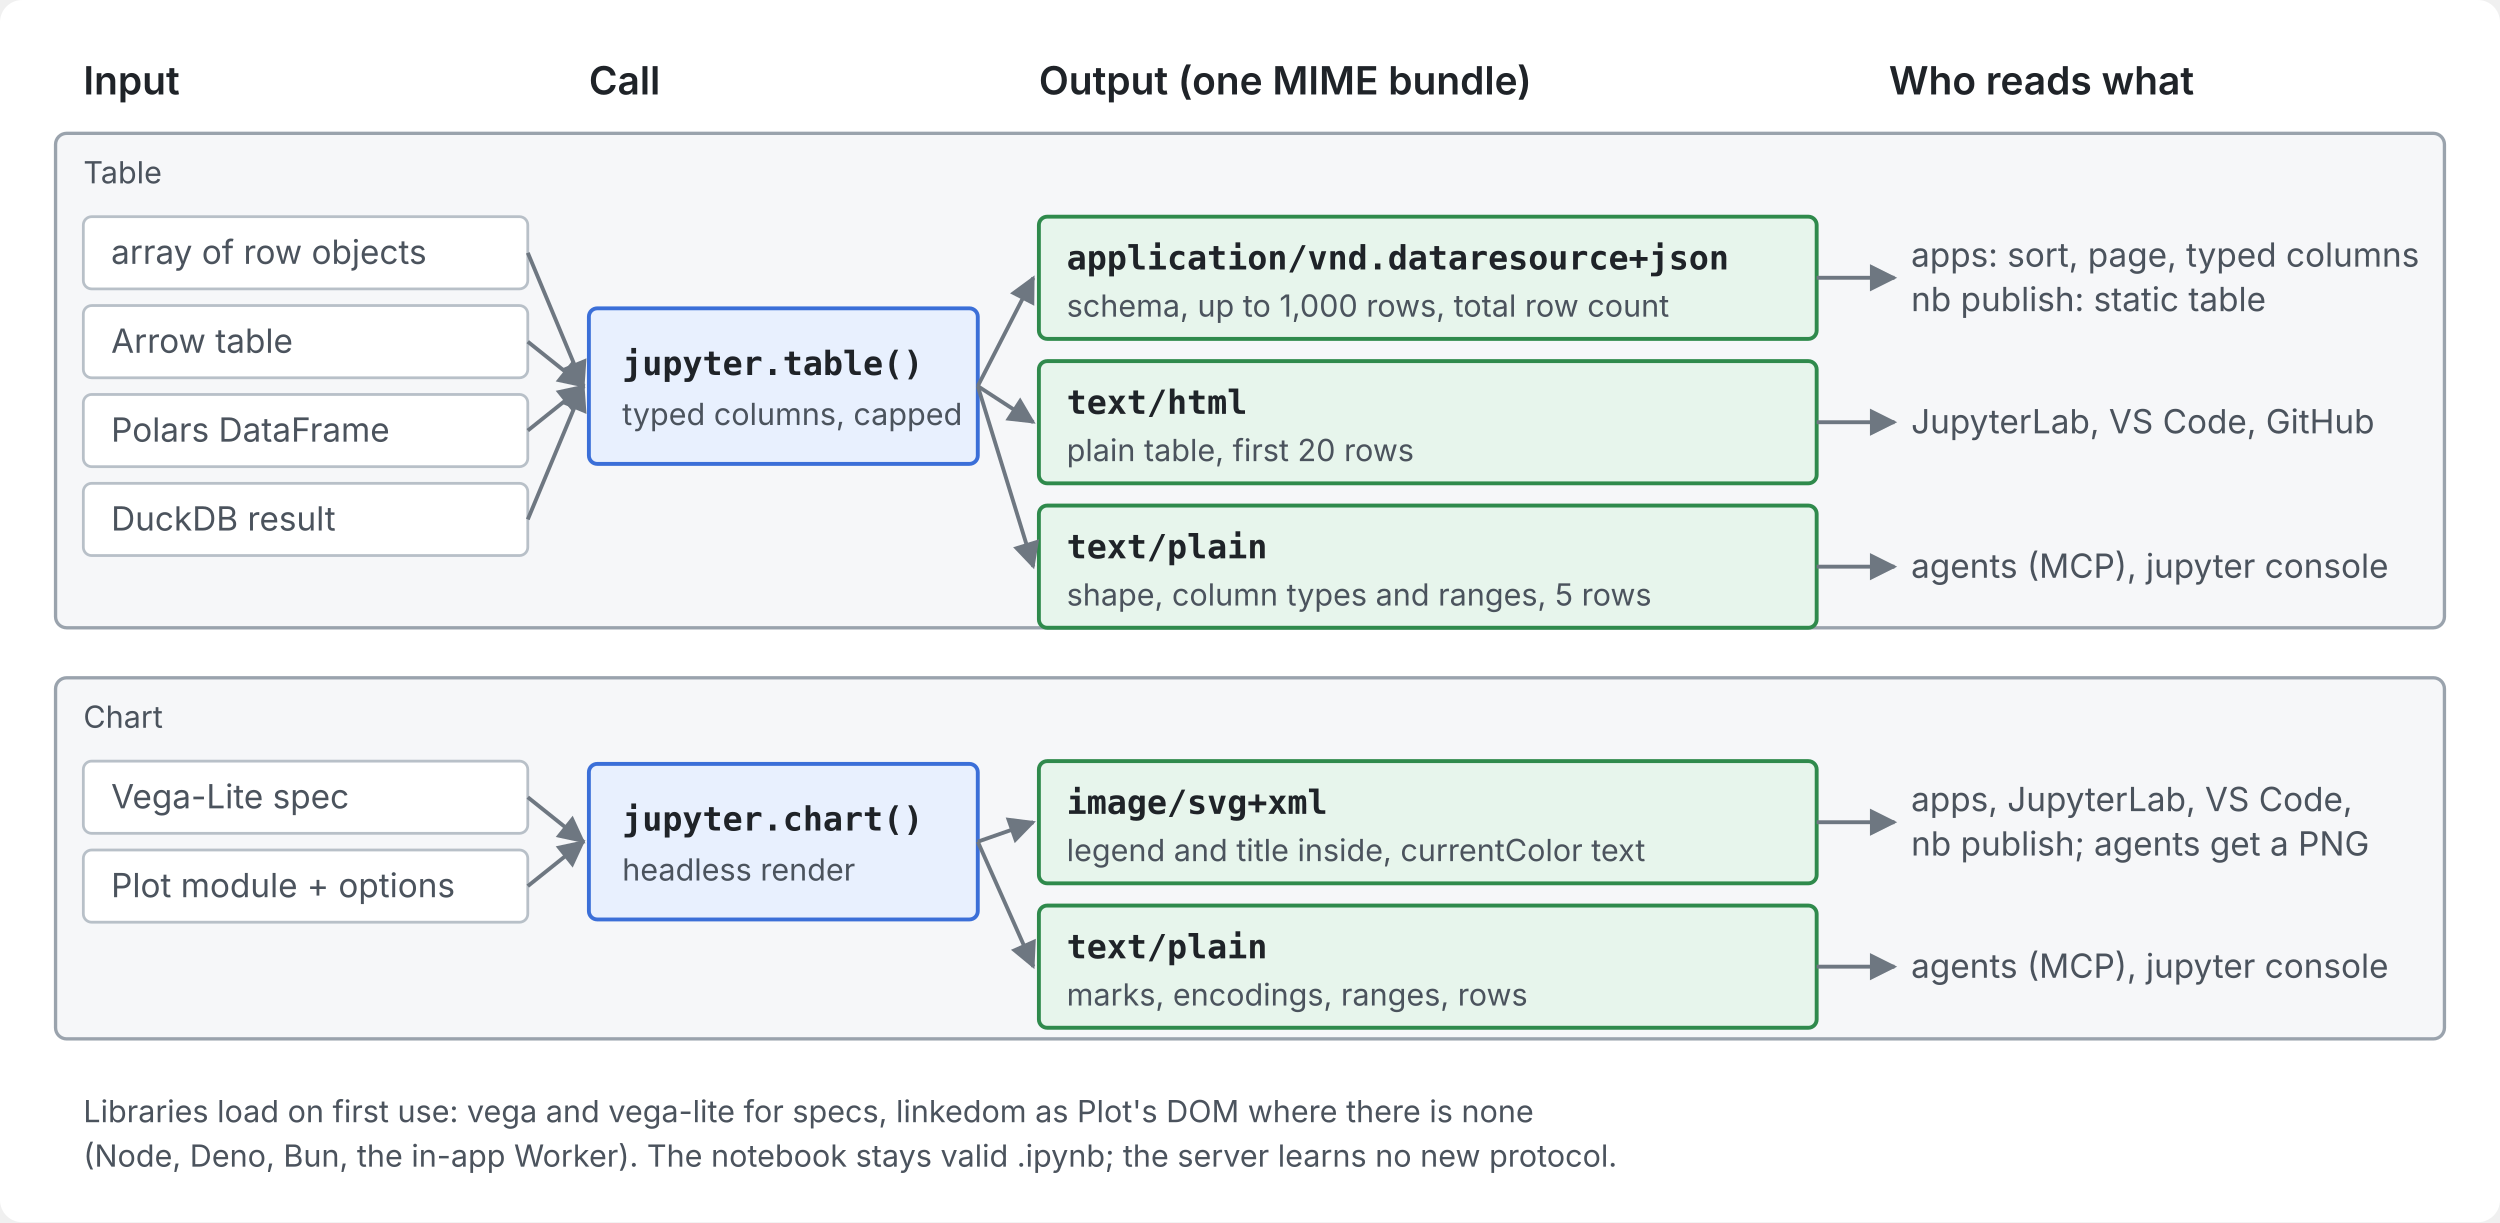
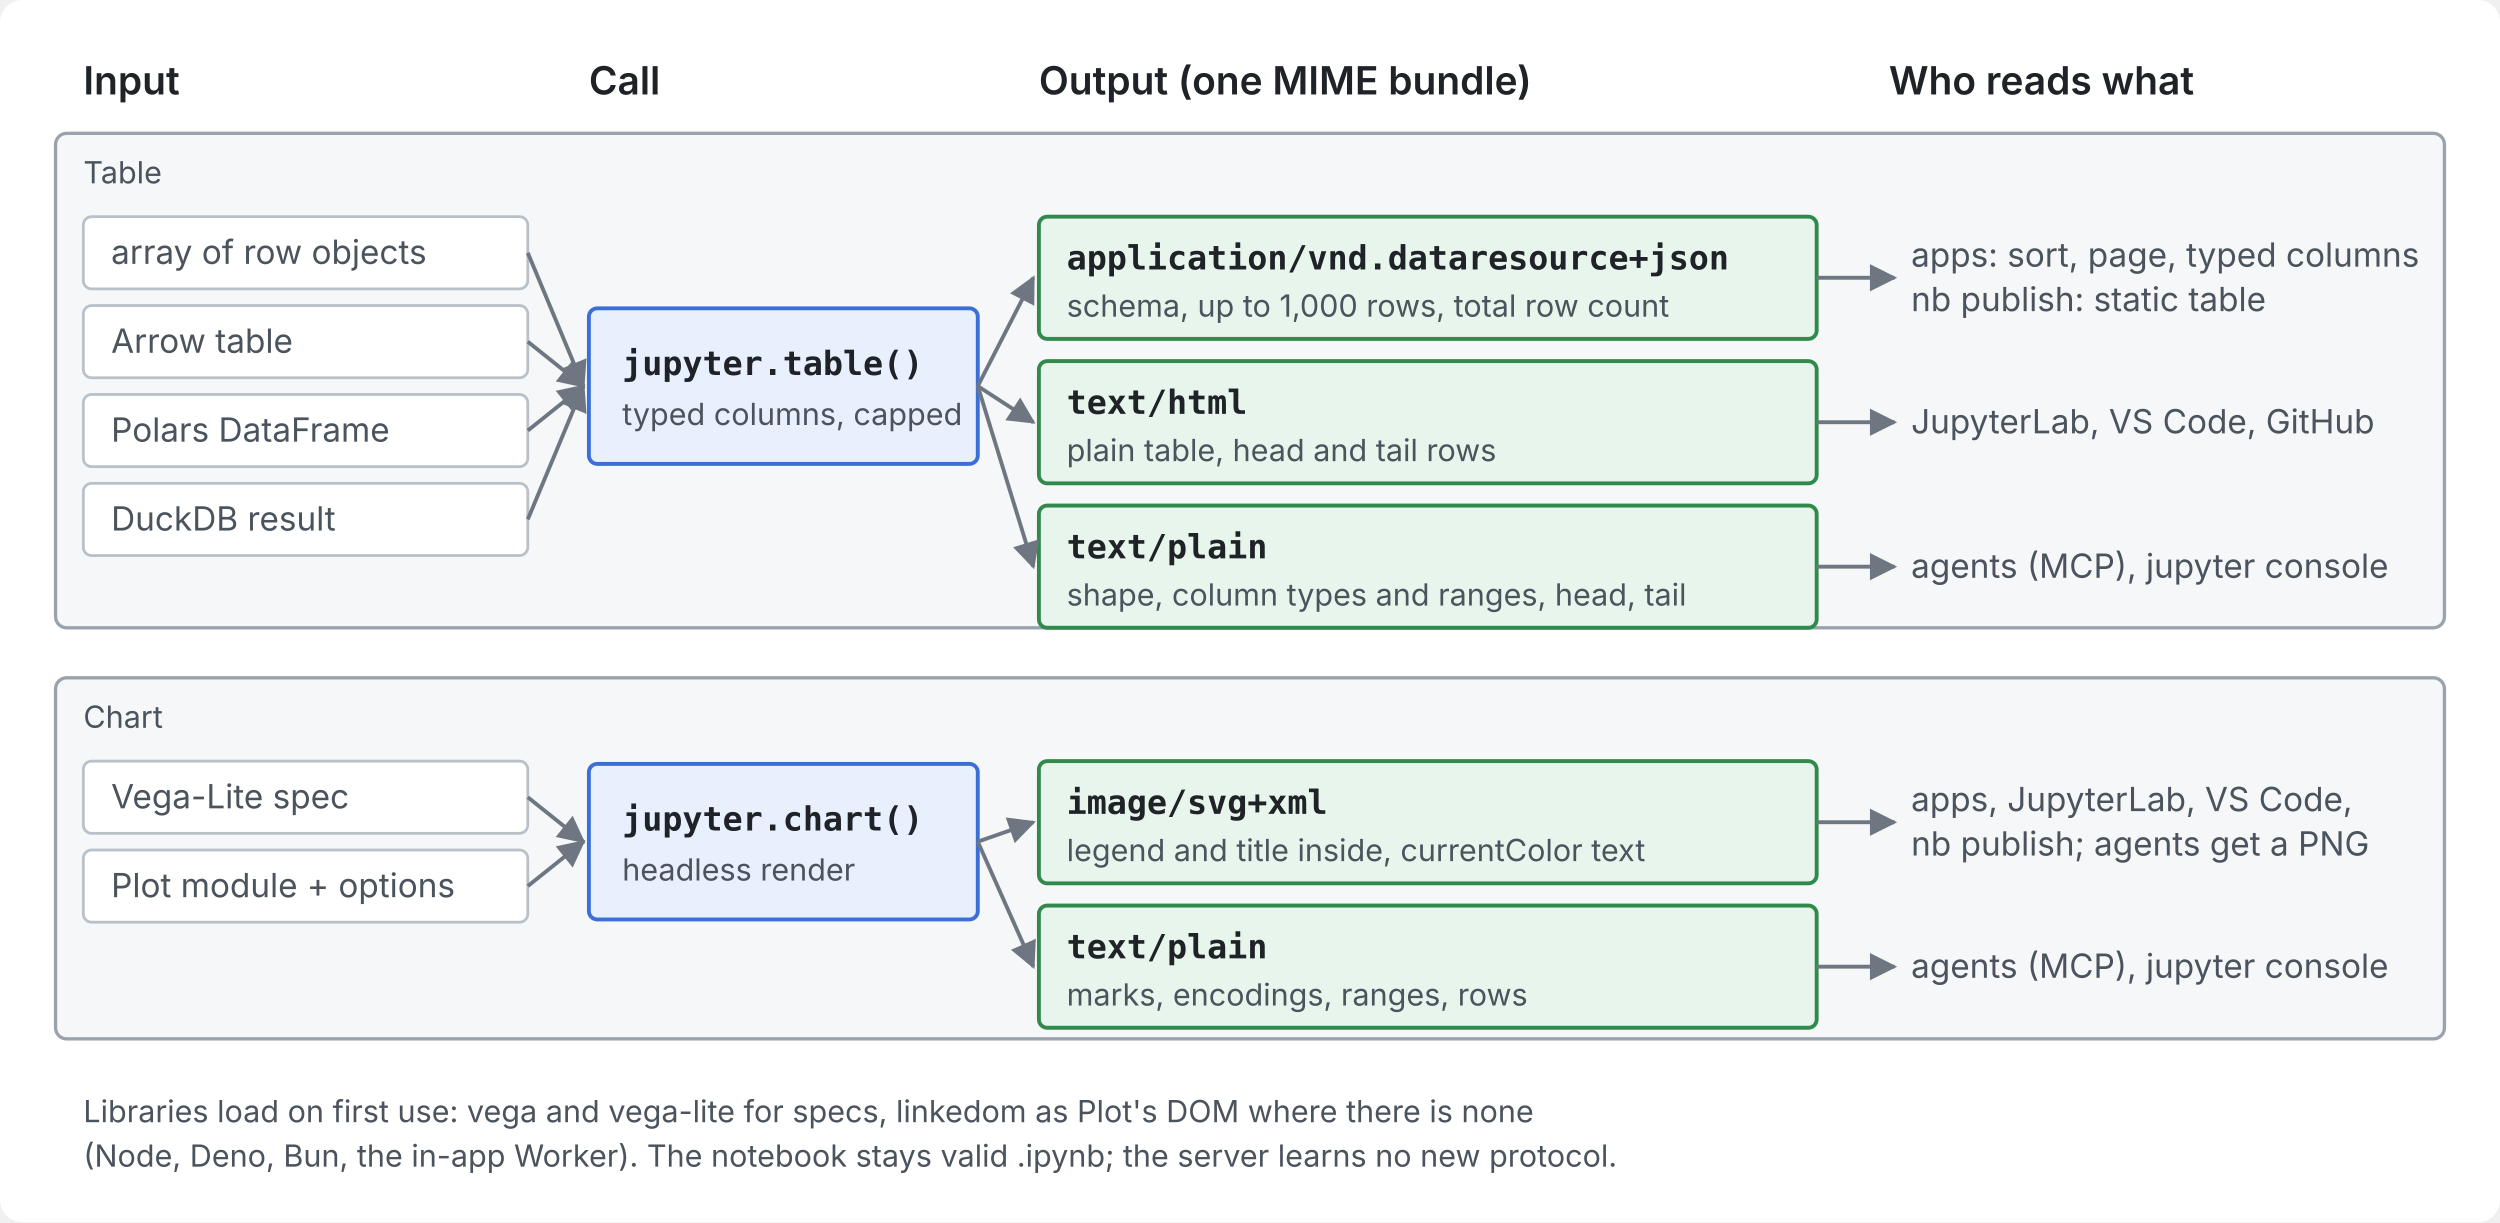
- <svg xmlns="http://www.w3.org/2000/svg" viewBox="0 0 900 440" width="900" height="440" role="img" aria-label="Two rows. Table: rows, an Arrow table, a Polars DataFrame or a DuckDB result go to jupyter.table, which writes one output with three parts: application/vnd.dataresource+json with the schema and up to 1,000 rows, a text/html table of the first 20 rows, and a text/plain summary. The Ganymede apps render the first part as a table with sorting, paging and typed columns; JupyterLab and VS Code show the HTML; ganymede nb publish renders a static table from the JSON; agents read the text. Chart: a Vega-Lite spec or Observable Plot options go to jupyter.chart, which renders SVG with the legend inside and a text/plain summary. The apps, JupyterLab, VS Code and the published page all show the SVG; agents read the summary or get the SVG as a PNG.">
+ <svg xmlns="http://www.w3.org/2000/svg" viewBox="0 0 900 440" width="900" height="440" role="img" aria-label="Two rows. Table: rows, an Arrow table, a Polars DataFrame or a DuckDB result go to jupyter.table, which writes one output with three parts: application/vnd.dataresource+json with the schema and up to 1,000 rows, a text/html table of head and tail rows, and a text/plain summary. The Ganymede apps render the first part as a table with sorting, paging and typed columns; JupyterLab and VS Code show the HTML; ganymede nb publish renders a static table from the JSON; agents read the text. Chart: a Vega-Lite spec or Observable Plot options go to jupyter.chart, which renders SVG with the legend inside and a text/plain summary. The apps, JupyterLab, VS Code and the published page all show the SVG; agents read the summary or get the SVG as a PNG.">
  <style>
    .bg { fill: #ffffff; }
    .box { fill: #f6f7f9; stroke: #9aa3ad; stroke-width: 1.2; }
    .inner { fill: #ffffff; stroke: #b8c0c8; stroke-width: 1; }
    .acc { fill: #e8f0fe; stroke: #3b6fd8; stroke-width: 1.4; }
    .warn { fill: #fdf0e6; stroke: #c96a1b; stroke-width: 1.4; }
    .ok { fill: #e7f5ec; stroke: #2f8a4c; stroke-width: 1.4; }
    .dash { stroke-dasharray: 5 4; }
    .warnpill { fill: #c96a1b; }
    .tw { font: 600 12px system-ui, -apple-system, "Segoe UI", sans-serif; fill: #ffffff; }
    .t { font: 600 14px system-ui, -apple-system, "Segoe UI", sans-serif; fill: #1f2328; }
    .s { font: 12px system-ui, -apple-system, "Segoe UI", sans-serif; fill: #4b535d; }
    .m { font: 600 12px ui-monospace, SFMono-Regular, Menlo, Consolas, monospace; fill: #1f2328; }
    .l { font: 11px system-ui, -apple-system, "Segoe UI", sans-serif; fill: #4b535d; }
    .ln { stroke: #6e7781; stroke-width: 1.4; fill: none; }
    .life { stroke: #9aa3ad; stroke-width: 1; stroke-dasharray: 4 4; fill: none; }
    .hl { stroke: #3b6fd8; stroke-width: 1.6; fill: none; }
    .ah { fill: #6e7781; }
    .ahb { fill: #3b6fd8; }
    @media (prefers-color-scheme: dark) {
      .bg { fill: #1b1b1f; }
      .box { fill: #25262b; stroke: #5c6370; }
      .inner { fill: #1b1b1f; stroke: #4a505a; }
      .acc { fill: #1e2a44; stroke: #6b9bff; }
      .warn { fill: #3a2a1c; stroke: #e0904a; }
      .ok { fill: #1d3326; stroke: #5cc27e; }
      .warnpill { fill: #e0904a; }
      .tw { fill: #1b1b1f; }
      .t, .m { fill: #e6e8eb; }
      .s, .l { fill: #b6bcc4; }
      .ln { stroke: #a0a7b0; }
      .life { stroke: #5c6370; }
      .hl { stroke: #6b9bff; }
      .ah { fill: #a0a7b0; }
      .ahb { fill: #6b9bff; }
    }
  </style>
  <defs>
    <marker id="a" viewBox="0 0 10 10" refX="9" refY="5" markerWidth="7" markerHeight="7" orient="auto-start-reverse">
      <path class="ah" d="M0,0 L10,5 L0,10 z" />
    </marker>
    <marker id="b" viewBox="0 0 10 10" refX="9" refY="5" markerWidth="7" markerHeight="7" orient="auto-start-reverse">
      <path class="ahb" d="M0,0 L10,5 L0,10 z" />
    </marker>
  </defs>
  <rect class="bg" x="0" y="0" width="900" height="440" rx="8" />
  <text class="t" x="30" y="34">Input</text>
  <text class="t" x="212" y="34">Call</text>
  <text class="t" x="374" y="34">Output (one MIME bundle)</text>
  <text class="t" x="680" y="34">Who reads what</text>
  <rect class="box" x="20" y="48" width="860" height="178" rx="4" />
  <text class="l" x="30" y="66">Table</text>
  <rect class="inner" x="30" y="78" width="160" height="26" rx="3" />
  <text class="s" x="40" y="95">array of row objects</text>
  <rect class="inner" x="30" y="110" width="160" height="26" rx="3" />
  <text class="s" x="40" y="127">Arrow table</text>
  <rect class="inner" x="30" y="142" width="160" height="26" rx="3" />
  <text class="s" x="40" y="159">Polars DataFrame</text>
  <rect class="inner" x="30" y="174" width="160" height="26" rx="3" />
  <text class="s" x="40" y="191">DuckDB result</text>
  <rect class="acc" x="212" y="111" width="140" height="56" rx="3" />
  <text class="m" x="224" y="135">jupyter.table()</text>
  <text class="l" x="224" y="153">typed columns, capped</text>
  <line class="ln" x1="190" y1="91" x2="210" y2="139" marker-end="url(#a)" />
  <line class="ln" x1="190" y1="123" x2="210" y2="139" marker-end="url(#a)" />
  <line class="ln" x1="190" y1="155" x2="210" y2="139" marker-end="url(#a)" />
  <line class="ln" x1="190" y1="187" x2="210" y2="139" marker-end="url(#a)" />
  <rect class="ok" x="374" y="78" width="280" height="44" rx="3" />
  <text class="m" x="384" y="97">application/vnd.dataresource+json</text>
  <text class="l" x="384" y="114">schema, up to 1,000 rows, total row count</text>
  <rect class="ok" x="374" y="130" width="280" height="44" rx="3" />
  <text class="m" x="384" y="149">text/html</text>
-   <text class="l" x="384" y="166">plain table, first 20 rows</text>
+   <text class="l" x="384" y="166">plain table, head and tail rows</text>
  <rect class="ok" x="374" y="182" width="280" height="44" rx="3" />
  <text class="m" x="384" y="201">text/plain</text>
-   <text class="l" x="384" y="218">shape, column types and ranges, 5 rows</text>
+   <text class="l" x="384" y="218">shape, column types and ranges, head, tail</text>
  <line class="ln" x1="352" y1="139" x2="372" y2="100" marker-end="url(#a)" />
  <line class="ln" x1="352" y1="139" x2="372" y2="152" marker-end="url(#a)" />
  <line class="ln" x1="352" y1="139" x2="372" y2="204" marker-end="url(#a)" />
  <text class="s" x="688" y="96">apps: sort, page, typed columns</text>
  <text class="s" x="688" y="112">nb publish: static table</text>
  <line class="ln" x1="654" y1="100" x2="682" y2="100" marker-end="url(#a)" />
  <text class="s" x="688" y="156">JupyterLab, VS Code, GitHub</text>
  <line class="ln" x1="654" y1="152" x2="682" y2="152" marker-end="url(#a)" />
  <text class="s" x="688" y="208">agents (MCP), jupyter console</text>
  <line class="ln" x1="654" y1="204" x2="682" y2="204" marker-end="url(#a)" />
  <rect class="box" x="20" y="244" width="860" height="130" rx="4" />
  <text class="l" x="30" y="262">Chart</text>
  <rect class="inner" x="30" y="274" width="160" height="26" rx="3" />
  <text class="s" x="40" y="291">Vega-Lite spec</text>
  <rect class="inner" x="30" y="306" width="160" height="26" rx="3" />
  <text class="s" x="40" y="323">Plot module + options</text>
  <rect class="acc" x="212" y="275" width="140" height="56" rx="3" />
  <text class="m" x="224" y="299">jupyter.chart()</text>
  <text class="l" x="224" y="317">headless render</text>
  <line class="ln" x1="190" y1="287" x2="210" y2="303" marker-end="url(#a)" />
  <line class="ln" x1="190" y1="319" x2="210" y2="303" marker-end="url(#a)" />
  <rect class="ok" x="374" y="274" width="280" height="44" rx="3" />
  <text class="m" x="384" y="293">image/svg+xml</text>
  <text class="l" x="384" y="310">legend and title inside, currentColor text</text>
  <rect class="ok" x="374" y="326" width="280" height="44" rx="3" />
  <text class="m" x="384" y="345">text/plain</text>
  <text class="l" x="384" y="362">marks, encodings, ranges, rows</text>
  <line class="ln" x1="352" y1="303" x2="372" y2="296" marker-end="url(#a)" />
  <line class="ln" x1="352" y1="303" x2="372" y2="348" marker-end="url(#a)" />
  <text class="s" x="688" y="292">apps, JupyterLab, VS Code,</text>
  <text class="s" x="688" y="308">nb publish; agents get a PNG</text>
  <line class="ln" x1="654" y1="296" x2="682" y2="296" marker-end="url(#a)" />
  <text class="s" x="688" y="352">agents (MCP), jupyter console</text>
  <line class="ln" x1="654" y1="348" x2="682" y2="348" marker-end="url(#a)" />
  <text class="l" x="30" y="404">Libraries load on first use: vega and vega-lite for specs, linkedom as Plot's DOM where there is none</text>
  <text class="l" x="30" y="420">(Node, Deno, Bun, the in-app Worker). The notebook stays valid .ipynb; the server learns no new protocol.</text>
</svg>
